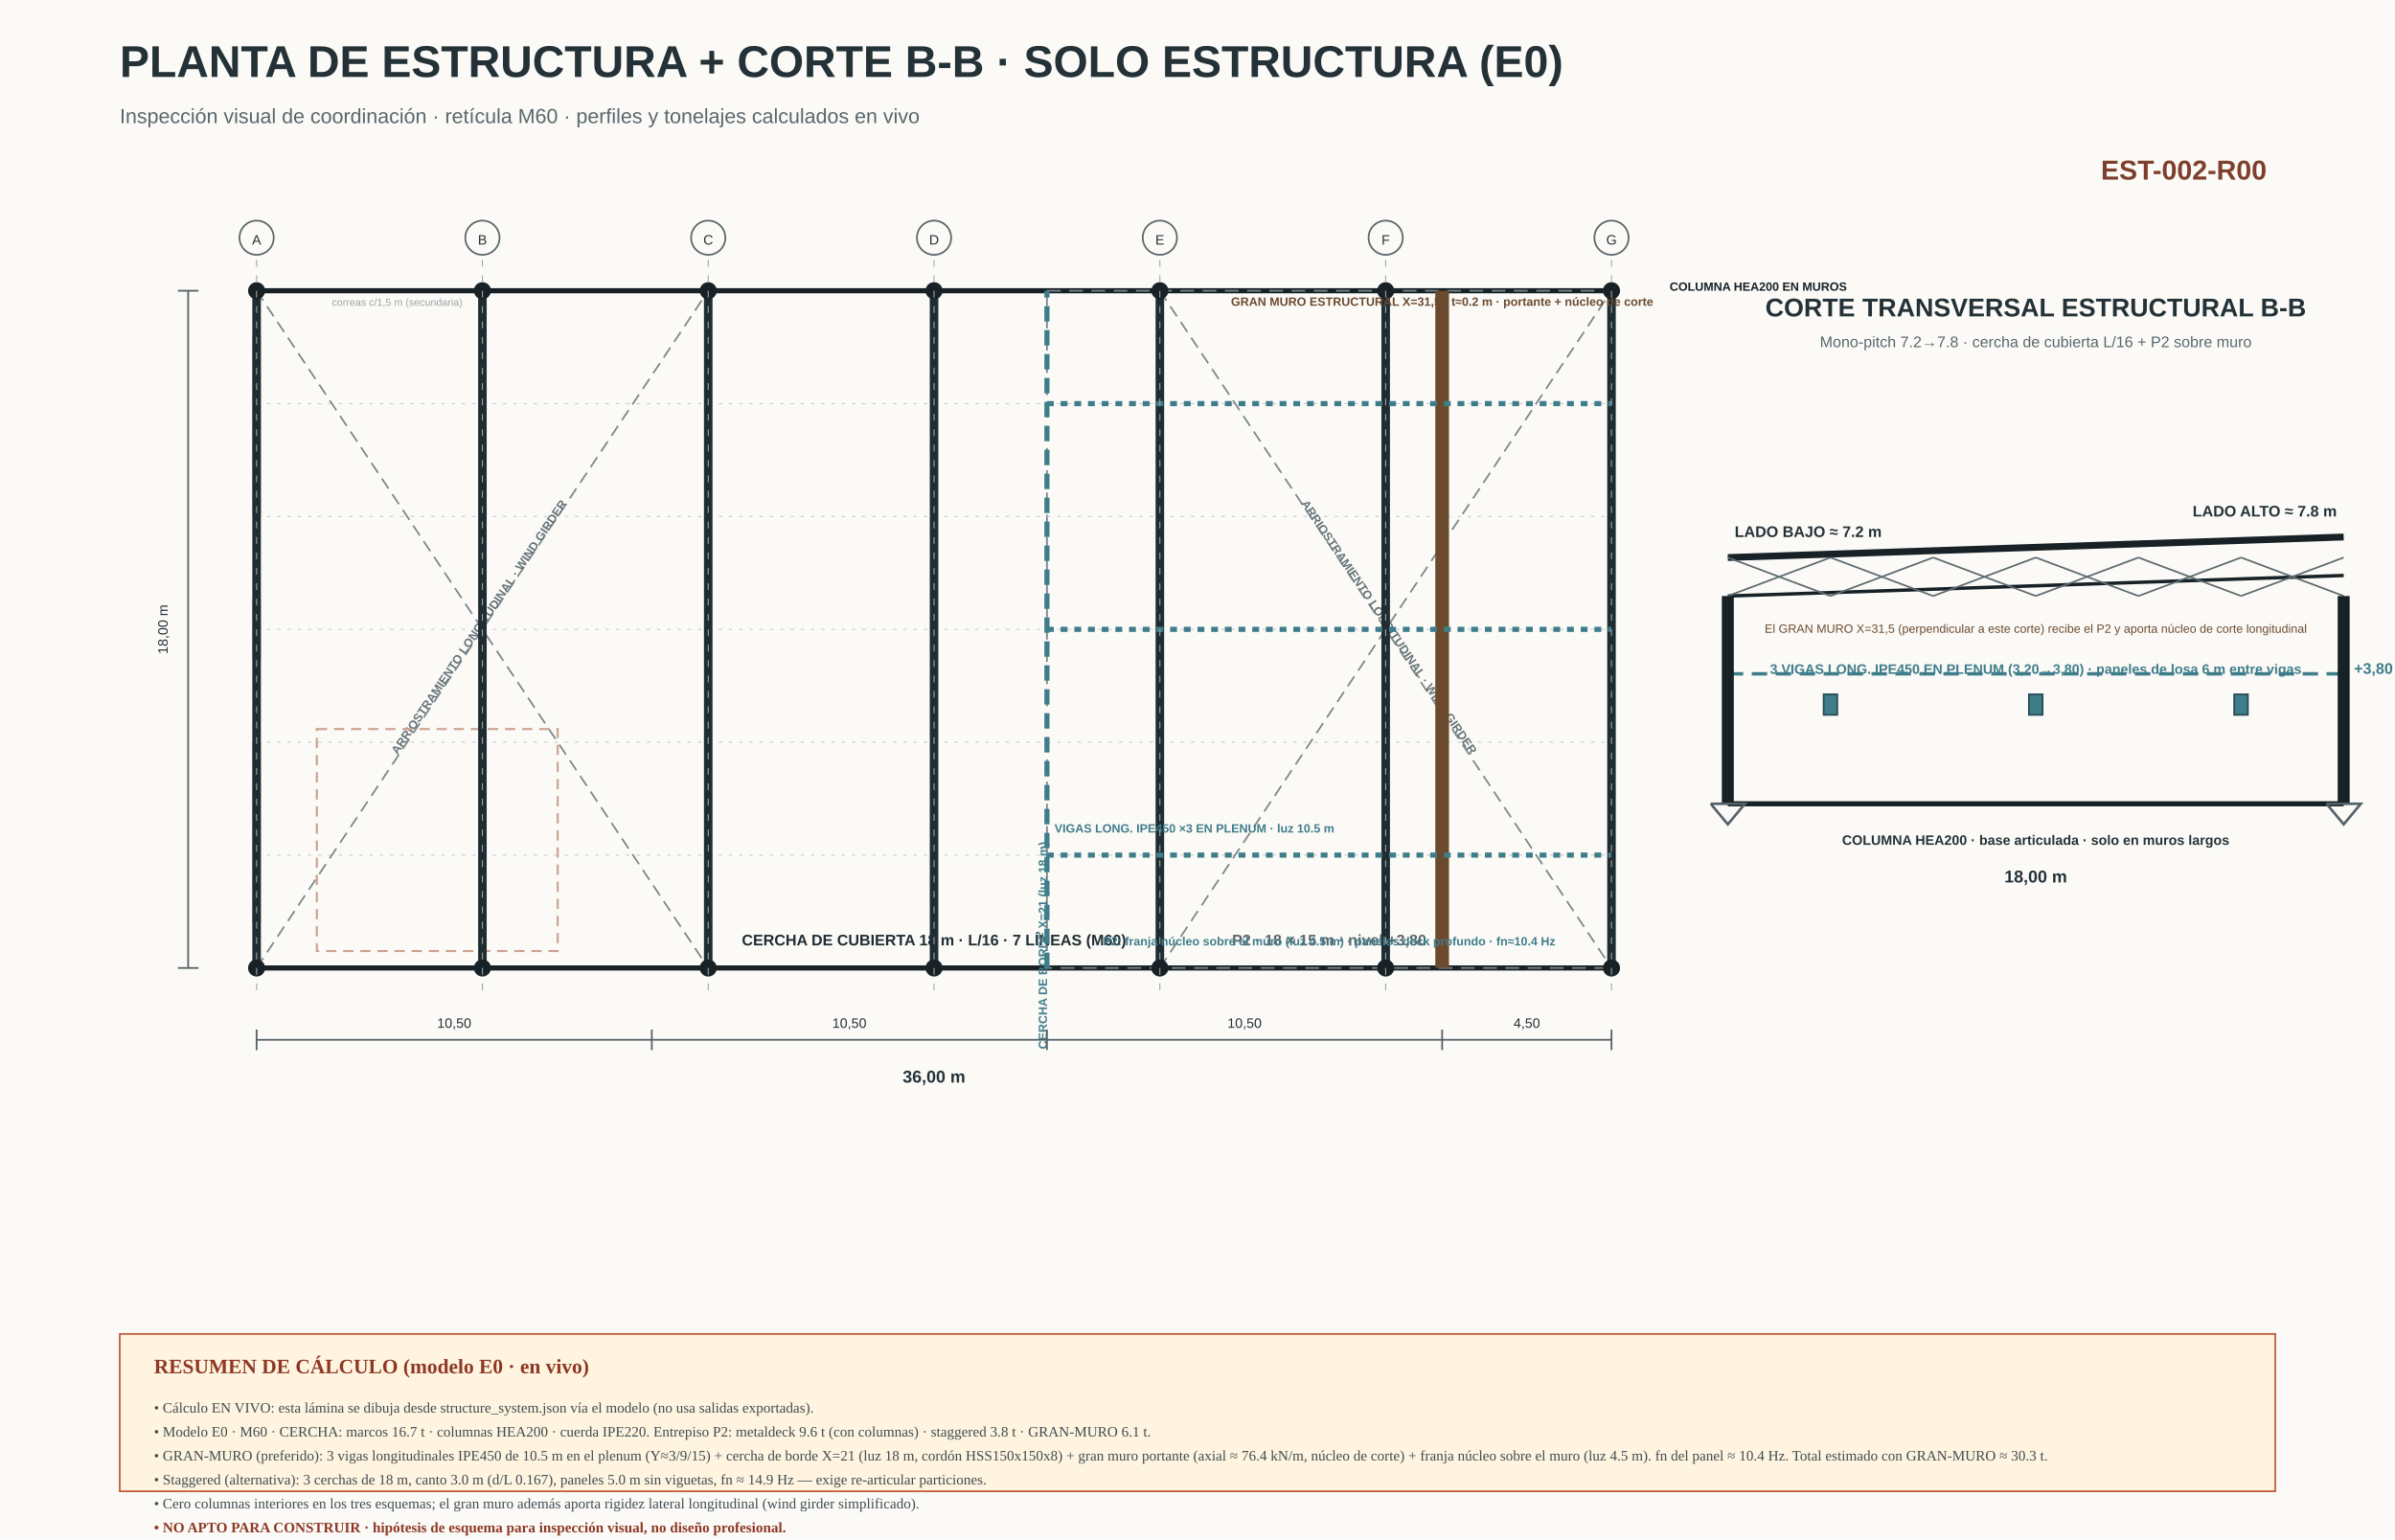
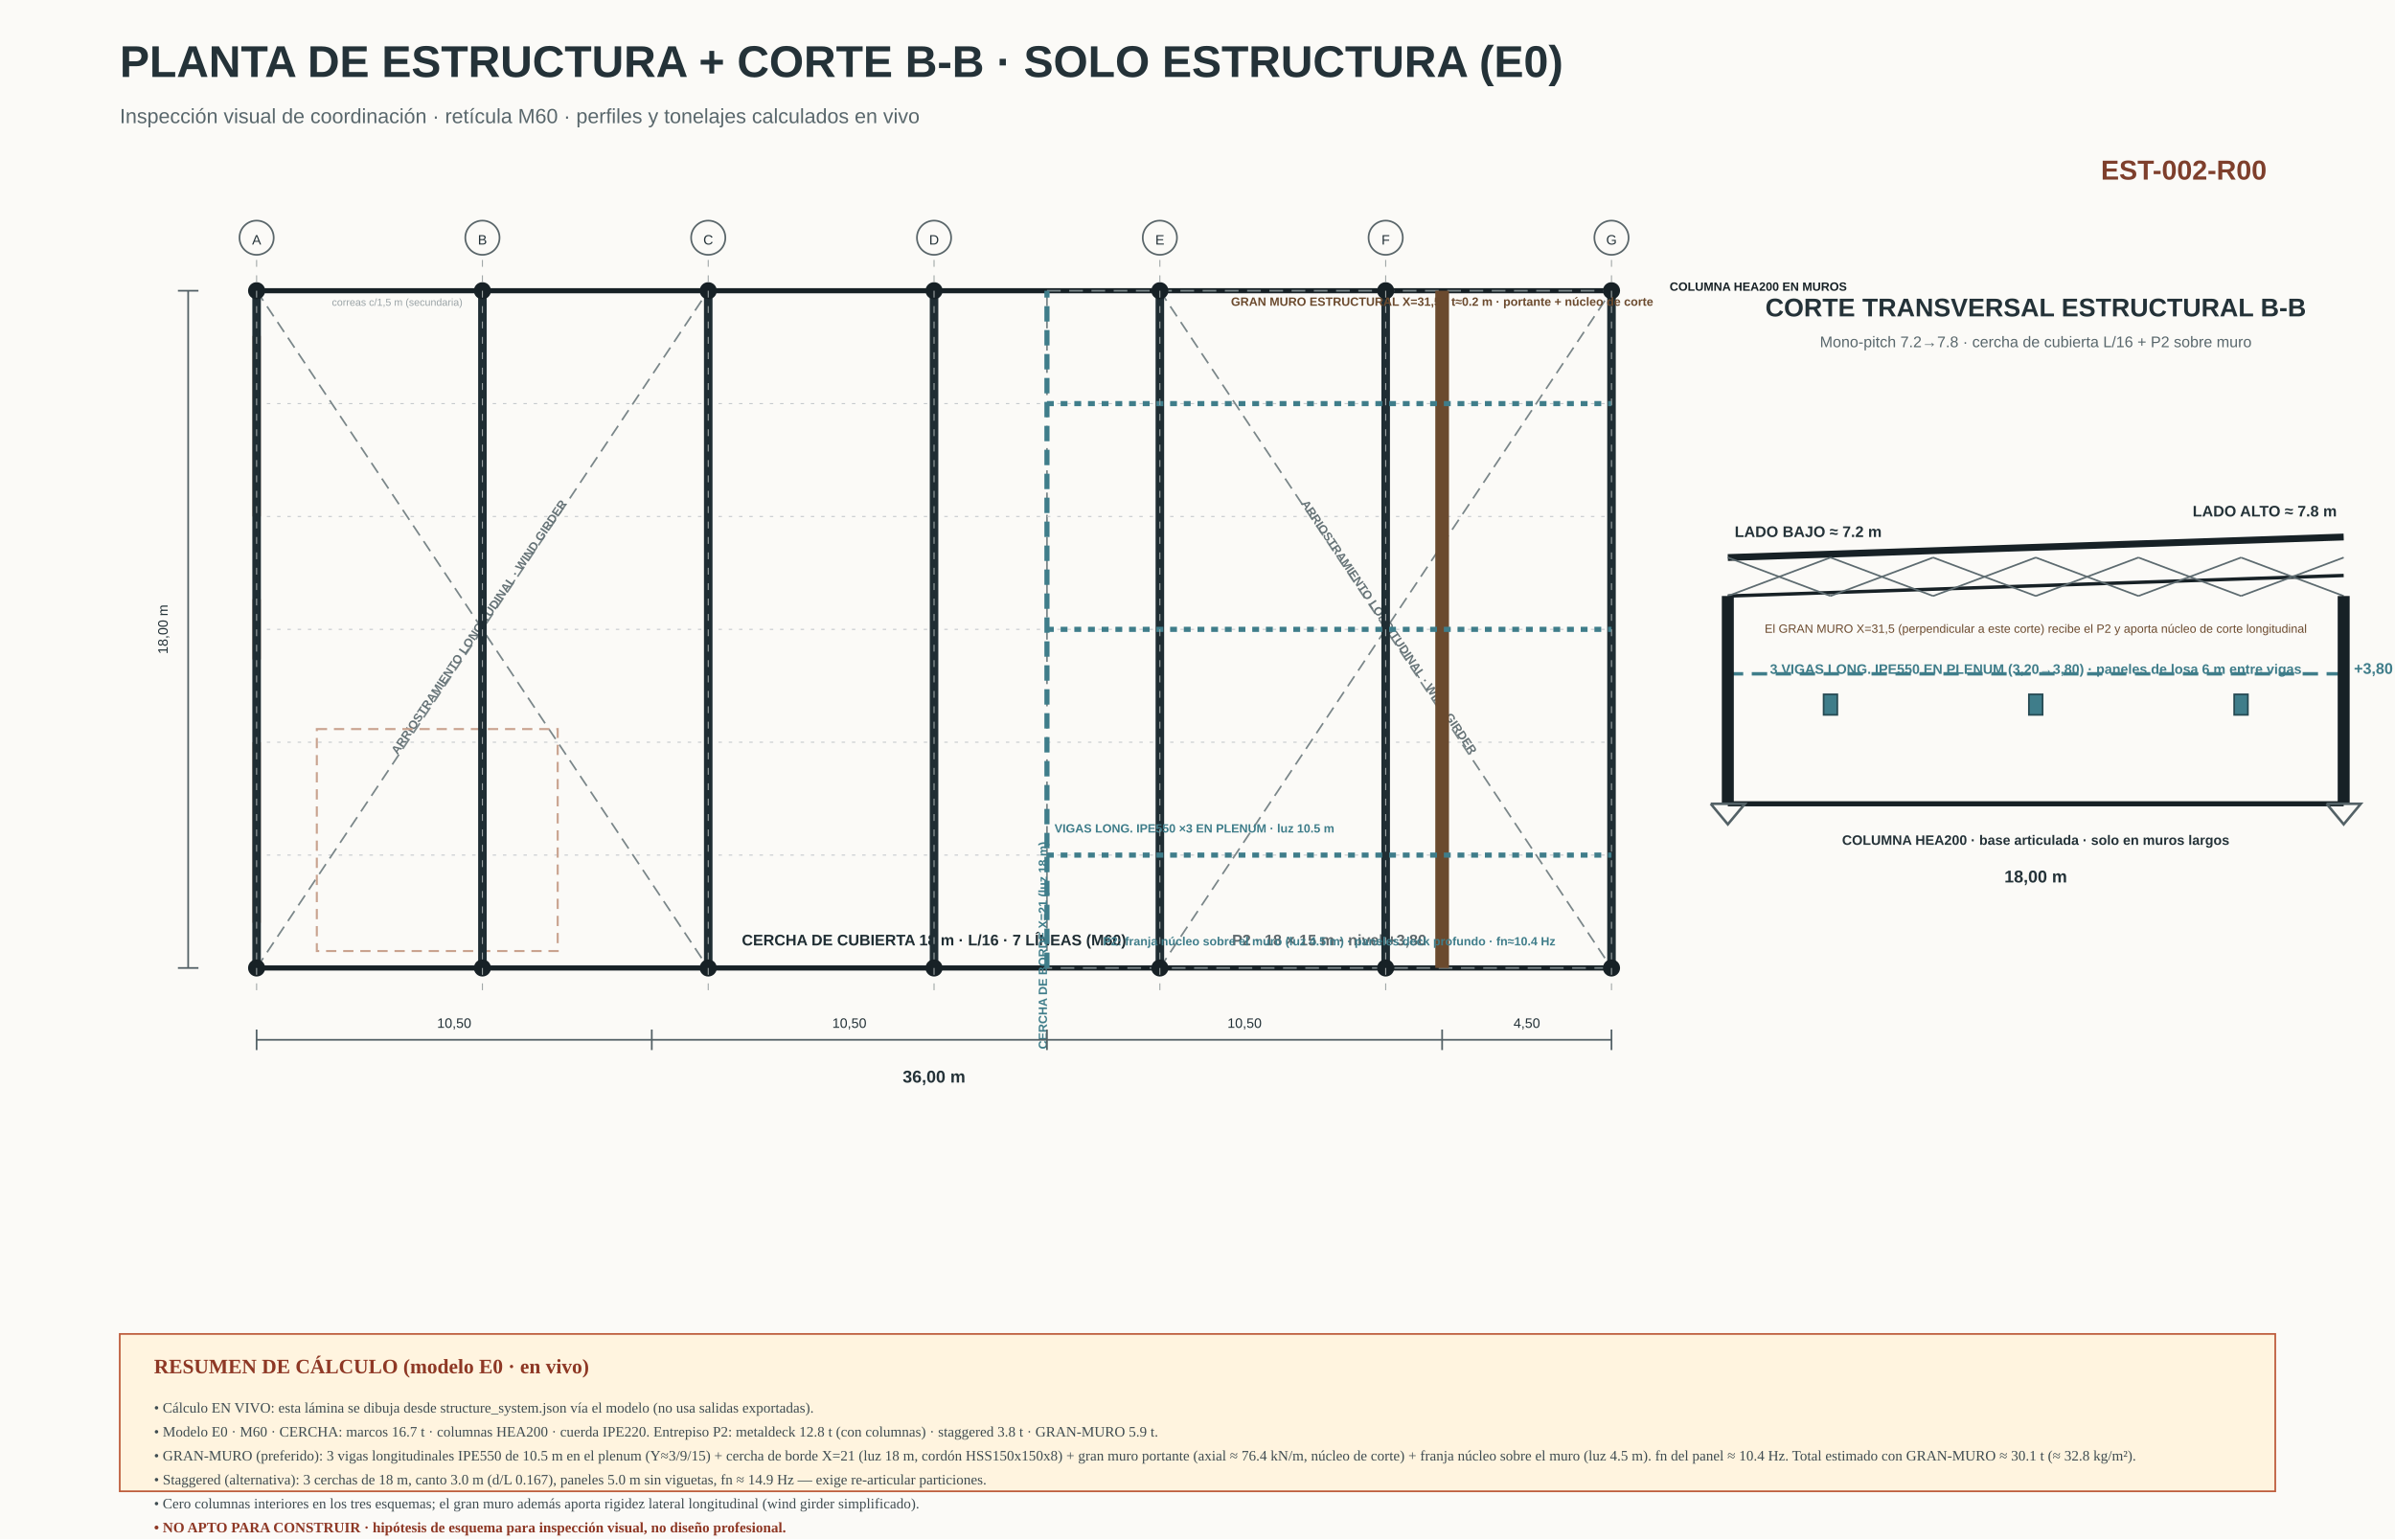
<svg xmlns="http://www.w3.org/2000/svg" width="1400" height="900" viewBox="0 0 1400 900">
  <rect width="1400" height="900" fill="#fbfaf7" />
  <g font-family="Arial">
    <text x="70" y="45" font-size="26" text-anchor="start" font-weight="700" fill="#243238">PLANTA DE ESTRUCTURA + CORTE B-B · SOLO ESTRUCTURA (E0)</text>
    <text x="70" y="72" font-size="12" text-anchor="start" font-weight="400" fill="#59676c">Inspección visual de coordinación · retícula M60 · perfiles y tonelajes calculados en vivo</text>
    <text x="1325" y="105" font-size="16" text-anchor="end" font-weight="700" fill="#7e3f2c">EST-002-R00</text>
  </g>
  <g font-family="Arial" fill="#20292e">
    <rect x="150.0" y="170.0" width="792.0" height="396.0" fill="none" stroke="#172126" stroke-width="3" />
    <rect x="612.0" y="170.0" width="330.0" height="396.0" fill="none" stroke="#7a8689" stroke-width="1" stroke-dasharray="8 5" />
    <text x="777.0" y="552.8" font-size="9" text-anchor="middle" font-weight="700" fill="#5c676b">P2 · 18 × 15 m · nivel +3,80</text>
    <line x1="150.0" y1="500.0" x2="942.0" y2="500.0" stroke="#c3c8cb" stroke-width="0.6" stroke-dasharray="2 4" />
    <line x1="150.0" y1="434.0" x2="942.0" y2="434.0" stroke="#c3c8cb" stroke-width="0.6" stroke-dasharray="2 4" />
    <line x1="150.0" y1="368.0" x2="942.0" y2="368.0" stroke="#c3c8cb" stroke-width="0.6" stroke-dasharray="2 4" />
    <line x1="150.0" y1="302.0" x2="942.0" y2="302.0" stroke="#c3c8cb" stroke-width="0.6" stroke-dasharray="2 4" />
    <line x1="150.0" y1="236.0" x2="942.0" y2="236.0" stroke="#c3c8cb" stroke-width="0.6" stroke-dasharray="2 4" />
    <text x="194.0" y="178.8" font-size="6" text-anchor="start" font-weight="400" fill="#9aa3a6">correas c/1,5 m (secundaria)</text>
    <line x1="150.0" y1="566.0" x2="414.0" y2="170.0" stroke="#7a8689" stroke-width="1.0" stroke-dasharray="7 4" />
    <line x1="150.0" y1="170.0" x2="414.0" y2="566.0" stroke="#7a8689" stroke-width="1.0" stroke-dasharray="7 4" />
    <line x1="678.0" y1="566.0" x2="942.0" y2="170.0" stroke="#7a8689" stroke-width="1.0" stroke-dasharray="7 4" />
    <line x1="678.0" y1="170.0" x2="942.0" y2="566.0" stroke="#7a8689" stroke-width="1.0" stroke-dasharray="7 4" />
    <text x="282.0" y="368.0" font-size="7" text-anchor="middle" font-weight="700" fill="#667377" transform="rotate(-56 282.0 368.0)">ARRIOSTRAMIENTO LONGITUDINAL · WIND GIRDER</text>
    <text x="810.0" y="368.0" font-size="7" text-anchor="middle" font-weight="700" fill="#667377" transform="rotate(56 810.0 368.0)">ARRIOSTRAMIENTO LONGITUDINAL · WIND GIRDER</text>
    <line x1="150.0" y1="539.6" x2="150.0" y2="434.0" stroke="#c9a38f" stroke-width="5" />
    <line x1="150.0" y1="385.6" x2="150.0" y2="350.4" stroke="#c9a38f" stroke-width="5" />
    <line x1="150.0" y1="302.0" x2="150.0" y2="196.4" stroke="#c9a38f" stroke-width="5" />
    <rect x="185.2" y="426.3" width="140.8" height="129.8" fill="none" stroke="#c9a38f" stroke-width="1.2" stroke-dasharray="6 4" />
    <line x1="150.0" y1="566.0" x2="150.0" y2="170.0" stroke="#1f2d33" stroke-width="5" />
    <line x1="282.0" y1="566.0" x2="282.0" y2="170.0" stroke="#1f2d33" stroke-width="5" />
    <line x1="414.0" y1="566.0" x2="414.0" y2="170.0" stroke="#1f2d33" stroke-width="5" />
    <line x1="546.0" y1="566.0" x2="546.0" y2="170.0" stroke="#1f2d33" stroke-width="5" />
    <line x1="678.0" y1="566.0" x2="678.0" y2="170.0" stroke="#1f2d33" stroke-width="5" />
    <line x1="810.0" y1="566.0" x2="810.0" y2="170.0" stroke="#1f2d33" stroke-width="5" />
    <line x1="942.0" y1="566.0" x2="942.0" y2="170.0" stroke="#1f2d33" stroke-width="5" />
    <text x="546.0" y="552.8" font-size="9" text-anchor="middle" font-weight="700" fill="#1f2d33">CERCHA DE CUBIERTA 18 m · L/16 · 7 LÍNEAS (M60)</text>
    <circle cx="150.0" cy="566.0" r="5" fill="#172126" />
    <circle cx="150.0" cy="170.0" r="5" fill="#172126" />
    <circle cx="282.0" cy="566.0" r="5" fill="#172126" />
    <circle cx="282.0" cy="170.0" r="5" fill="#172126" />
    <circle cx="414.0" cy="566.0" r="5" fill="#172126" />
    <circle cx="414.0" cy="170.0" r="5" fill="#172126" />
    <circle cx="546.0" cy="566.0" r="5" fill="#172126" />
    <circle cx="546.0" cy="170.0" r="5" fill="#172126" />
    <circle cx="678.0" cy="566.0" r="5" fill="#172126" />
    <circle cx="678.0" cy="170.0" r="5" fill="#172126" />
    <circle cx="810.0" cy="566.0" r="5" fill="#172126" />
    <circle cx="810.0" cy="170.0" r="5" fill="#172126" />
    <circle cx="942.0" cy="566.0" r="5" fill="#172126" />
    <circle cx="942.0" cy="170.0" r="5" fill="#172126" />
    <text x="976.0" y="170.0" font-size="7" text-anchor="start" font-weight="700" fill="#172126">COLUMNA HEA200 EN MUROS</text>
    <line x1="843.0" y1="566.0" x2="843.0" y2="170.0" stroke="#6b4a2e" stroke-width="8" />
    <text x="843.0" y="178.8" font-size="7" text-anchor="middle" font-weight="700" fill="#6b4a2e">GRAN MURO ESTRUCTURAL X=31,5 · t≈0.2 m · portante + núcleo de corte</text>
    <line x1="612.0" y1="566.0" x2="612.0" y2="170.0" stroke="#3f7d8a" stroke-width="3" stroke-dasharray="9 5" />
    <text x="612.0" y="552.8" font-size="7" text-anchor="middle" font-weight="700" fill="#3f7d8a" transform="rotate(-90 612.0 552.8)">CERCHA DE BORDE X=21 (luz 18 m)</text>
    <line x1="612.0" y1="500.0" x2="942.0" y2="500.0" stroke="#3f7d8a" stroke-width="3" stroke-dasharray="4 4" />
    <line x1="612.0" y1="368.0" x2="942.0" y2="368.0" stroke="#3f7d8a" stroke-width="3" stroke-dasharray="4 4" />
    <line x1="612.0" y1="236.0" x2="942.0" y2="236.0" stroke="#3f7d8a" stroke-width="3" stroke-dasharray="4 4" />
-     <text x="616.4" y="486.8" font-size="7" text-anchor="start" font-weight="700" fill="#3f7d8a">VIGAS LONG. IPE450 ×3 EN PLENUM · luz 10.5 m</text>
+     <text x="616.4" y="486.8" font-size="7" text-anchor="start" font-weight="700" fill="#3f7d8a">VIGAS LONG. IPE550 ×3 EN PLENUM · luz 10.5 m</text>
    <text x="777.0" y="552.8" font-size="7" text-anchor="middle" font-weight="700" fill="#3f7d8a">P2: franja núcleo sobre el muro (luz 4.5 m) · paneles deck profundo · fn≈10.4 Hz</text>
    <line x1="150.0" y1="152.0" x2="150.0" y2="584.0" stroke="#9ea5a5" stroke-width="0.6" stroke-dasharray="4 5" />
    <circle cx="150.0" cy="139.0" r="10" fill="#fbfaf7" stroke="#5a666a" />
    <text x="150.0" y="143.0" font-size="8" text-anchor="middle" font-weight="400" fill="#243238">A</text>
    <line x1="282.0" y1="152.0" x2="282.0" y2="584.0" stroke="#9ea5a5" stroke-width="0.6" stroke-dasharray="4 5" />
    <circle cx="282.0" cy="139.0" r="10" fill="#fbfaf7" stroke="#5a666a" />
    <text x="282.0" y="143.0" font-size="8" text-anchor="middle" font-weight="400" fill="#243238">B</text>
    <line x1="414.0" y1="152.0" x2="414.0" y2="584.0" stroke="#9ea5a5" stroke-width="0.6" stroke-dasharray="4 5" />
    <circle cx="414.0" cy="139.0" r="10" fill="#fbfaf7" stroke="#5a666a" />
    <text x="414.0" y="143.0" font-size="8" text-anchor="middle" font-weight="400" fill="#243238">C</text>
    <line x1="546.0" y1="152.0" x2="546.0" y2="584.0" stroke="#9ea5a5" stroke-width="0.6" stroke-dasharray="4 5" />
    <circle cx="546.0" cy="139.0" r="10" fill="#fbfaf7" stroke="#5a666a" />
    <text x="546.0" y="143.0" font-size="8" text-anchor="middle" font-weight="400" fill="#243238">D</text>
    <line x1="678.0" y1="152.0" x2="678.0" y2="584.0" stroke="#9ea5a5" stroke-width="0.6" stroke-dasharray="4 5" />
    <circle cx="678.0" cy="139.0" r="10" fill="#fbfaf7" stroke="#5a666a" />
    <text x="678.0" y="143.0" font-size="8" text-anchor="middle" font-weight="400" fill="#243238">E</text>
    <line x1="810.0" y1="152.0" x2="810.0" y2="584.0" stroke="#9ea5a5" stroke-width="0.6" stroke-dasharray="4 5" />
    <circle cx="810.0" cy="139.0" r="10" fill="#fbfaf7" stroke="#5a666a" />
    <text x="810.0" y="143.0" font-size="8" text-anchor="middle" font-weight="400" fill="#243238">F</text>
    <line x1="942.0" y1="152.0" x2="942.0" y2="584.0" stroke="#9ea5a5" stroke-width="0.6" stroke-dasharray="4 5" />
    <circle cx="942.0" cy="139.0" r="10" fill="#fbfaf7" stroke="#5a666a" />
    <text x="942.0" y="143.0" font-size="8" text-anchor="middle" font-weight="400" fill="#243238">G</text>
    <line x1="150.0" y1="608.0" x2="942.0" y2="608.0" stroke="#536166" stroke-width="1.0" />
    <line x1="150.0" y1="602.0" x2="150.0" y2="614.0" stroke="#536166" stroke-width="1.0" />
    <line x1="381.0" y1="602.0" x2="381.0" y2="614.0" stroke="#536166" stroke-width="1.0" />
    <line x1="612.0" y1="602.0" x2="612.0" y2="614.0" stroke="#536166" stroke-width="1.0" />
    <line x1="843.0" y1="602.0" x2="843.0" y2="614.0" stroke="#536166" stroke-width="1.0" />
    <line x1="942.0" y1="602.0" x2="942.0" y2="614.0" stroke="#536166" stroke-width="1.0" />
    <text x="265.5" y="601.0" font-size="8" text-anchor="middle" font-weight="400" fill="#243238">10,50</text>
    <text x="496.5" y="601.0" font-size="8" text-anchor="middle" font-weight="400" fill="#243238">10,50</text>
    <text x="727.5" y="601.0" font-size="8" text-anchor="middle" font-weight="400" fill="#243238">10,50</text>
    <text x="892.5" y="601.0" font-size="8" text-anchor="middle" font-weight="400" fill="#243238">4,50</text>
    <text x="546.0" y="633.0" font-size="10" text-anchor="middle" font-weight="700" fill="#243238">36,00 m</text>
    <line x1="110.0" y1="566.0" x2="110.0" y2="170.0" stroke="#536166" stroke-width="1.0" />
    <line x1="104.0" y1="566.0" x2="116.0" y2="566.0" stroke="#536166" stroke-width="1.0" />
    <line x1="104.0" y1="170.0" x2="116.0" y2="170.0" stroke="#536166" stroke-width="1.0" />
    <text x="98.0" y="368.0" font-size="8" text-anchor="middle" font-weight="400" fill="#243238" transform="rotate(-90 98.0 368.0)">18,00 m</text>
    <text x="1190.0" y="185" font-size="15" text-anchor="middle" font-weight="700" fill="#243238">CORTE TRANSVERSAL ESTRUCTURAL B-B</text>
    <text x="1190.0" y="203" font-size="9" text-anchor="middle" font-weight="400" fill="#59676c">Mono-pitch 7.2→7.8 · cercha de cubierta L/16 + P2 sobre muro</text>
    <line x1="1010.0" y1="470.0" x2="1370.0" y2="470.0" stroke="#172126" stroke-width="3" />
    <line x1="1010.0" y1="394.0" x2="1370.0" y2="394.0" stroke="#3f7d8a" stroke-width="2" stroke-dasharray="9 5" />
    <text x="1376.0" y="394.0" font-size="9" text-anchor="start" font-weight="700" fill="#3f7d8a">+3,80</text>
    <rect x="1066.0" y="406.0" width="8" height="12.0" fill="#3f7d8a" stroke="#274a53" stroke-width="1" />
    <rect x="1186.0" y="406.0" width="8" height="12.0" fill="#3f7d8a" stroke="#274a53" stroke-width="1" />
    <rect x="1306.0" y="406.0" width="8" height="12.0" fill="#3f7d8a" stroke="#274a53" stroke-width="1" />
-     <text x="1190.0" y="394.0" font-size="8" text-anchor="middle" font-weight="700" fill="#3f7d8a">3 VIGAS LONG. IPE450 EN PLENUM (3,20→3,80) · paneles de losa 6 m entre vigas</text>
+     <text x="1190.0" y="394.0" font-size="8" text-anchor="middle" font-weight="700" fill="#3f7d8a">3 VIGAS LONG. IPE550 EN PLENUM (3,20→3,80) · paneles de losa 6 m entre vigas</text>
    <text x="1190.0" y="370.0" font-size="7" text-anchor="middle" font-weight="400" fill="#6b4a2e">El GRAN MURO X=31,5 (perpendicular a este corte) recibe el P2 y aporta núcleo de corte longitudinal</text>
    <line x1="1010.0" y1="326.0" x2="1370.0" y2="314.0" stroke="#172126" stroke-width="4" />
    <line x1="1010.0" y1="348.5" x2="1370.0" y2="336.5" stroke="#172126" stroke-width="2" />
    <line x1="1010.0" y1="348.5" x2="1070.0" y2="326.0" stroke="#5d6b70" stroke-width="1.0" />
    <line x1="1010.0" y1="326.0" x2="1070.0" y2="348.5" stroke="#5d6b70" stroke-width="1.0" />
    <line x1="1070.0" y1="348.5" x2="1130.0" y2="326.0" stroke="#5d6b70" stroke-width="1.0" />
    <line x1="1070.0" y1="326.0" x2="1130.0" y2="348.5" stroke="#5d6b70" stroke-width="1.0" />
    <line x1="1130.0" y1="348.5" x2="1190.0" y2="326.0" stroke="#5d6b70" stroke-width="1.0" />
    <line x1="1130.0" y1="326.0" x2="1190.0" y2="348.5" stroke="#5d6b70" stroke-width="1.0" />
    <line x1="1190.0" y1="348.5" x2="1250.0" y2="326.0" stroke="#5d6b70" stroke-width="1.0" />
    <line x1="1190.0" y1="326.0" x2="1250.0" y2="348.5" stroke="#5d6b70" stroke-width="1.0" />
    <line x1="1250.0" y1="348.5" x2="1310.0" y2="326.0" stroke="#5d6b70" stroke-width="1.0" />
    <line x1="1250.0" y1="326.0" x2="1310.0" y2="348.5" stroke="#5d6b70" stroke-width="1.0" />
    <line x1="1310.0" y1="348.5" x2="1370.0" y2="326.0" stroke="#5d6b70" stroke-width="1.0" />
    <line x1="1310.0" y1="326.0" x2="1370.0" y2="348.5" stroke="#5d6b70" stroke-width="1.0" />
    <text x="1014.0" y="314.0" font-size="9" text-anchor="start" font-weight="700" fill="#243238">LADO BAJO ≈ 7.2 m</text>
    <text x="1366.0" y="302.0" font-size="9" text-anchor="end" font-weight="700" fill="#243238">LADO ALTO ≈ 7.8 m</text>
    <line x1="1010.0" y1="470.0" x2="1010.0" y2="348.5" stroke="#172126" stroke-width="7" />
    <polyline points="1000.0,470.0 1020.0,470.0 1010.0,482.0 1000.0,470.0" fill="none" stroke="#536166" stroke-width="1.5" />
    <line x1="1370.0" y1="470.0" x2="1370.0" y2="348.5" stroke="#172126" stroke-width="7" />
    <polyline points="1360.0,470.0 1380.0,470.0 1370.0,482.0 1360.0,470.0" fill="none" stroke="#536166" stroke-width="1.5" />
    <text x="1190.0" y="494.0" font-size="8" text-anchor="middle" font-weight="700" fill="#243238">COLUMNA HEA200 · base articulada · solo en muros largos</text>
    <text x="1190.0" y="516.0" font-size="10" text-anchor="middle" font-weight="700" fill="#243238">18,00 m</text>
  </g>
  <rect x="70" y="780" width="1260" height="92" fill="#fff4df" stroke="#bd5c3c" stroke-width="1" />
  <text x="90" y="803" font-size="12" text-anchor="start" font-weight="700" fill="#8e3825">RESUMEN DE CÁLCULO (modelo E0 · en vivo)</text>
  <text x="90" y="826" font-size="8.5" text-anchor="start" font-weight="400" fill="#3f4c51">• Cálculo EN VIVO: esta lámina se dibuja desde structure_system.json vía el modelo (no usa salidas exportadas).</text>
-   <text x="90" y="840" font-size="8.5" text-anchor="start" font-weight="400" fill="#3f4c51">• Modelo E0 · M60 · CERCHA: marcos 16.7 t · columnas HEA200 · cuerda IPE220. Entrepiso P2: metaldeck 9.6 t (con columnas) · staggered 3.8 t · GRAN-MURO 6.1 t.</text>
-   <text x="90" y="854" font-size="8.5" text-anchor="start" font-weight="400" fill="#3f4c51">• GRAN-MURO (preferido): 3 vigas longitudinales IPE450 de 10.5 m en el plenum (Y≈3/9/15) + cercha de borde X=21 (luz 18 m, cordón HSS150x150x8) + gran muro portante (axial ≈ 76.4 kN/m, núcleo de corte) + franja núcleo sobre el muro (luz 4.5 m). fn del panel ≈ 10.4 Hz. Total estimado con GRAN-MURO ≈ 30.3 t.</text>
+   <text x="90" y="840" font-size="8.5" text-anchor="start" font-weight="400" fill="#3f4c51">• Modelo E0 · M60 · CERCHA: marcos 16.7 t · columnas HEA200 · cuerda IPE220. Entrepiso P2: metaldeck 12.8 t (con columnas) · staggered 3.8 t · GRAN-MURO 5.9 t.</text>
+   <text x="90" y="854" font-size="8.5" text-anchor="start" font-weight="400" fill="#3f4c51">• GRAN-MURO (preferido): 3 vigas longitudinales IPE550 de 10.5 m en el plenum (Y≈3/9/15) + cercha de borde X=21 (luz 18 m, cordón HSS150x150x8) + gran muro portante (axial ≈ 76.4 kN/m, núcleo de corte) + franja núcleo sobre el muro (luz 4.5 m). fn del panel ≈ 10.4 Hz. Total estimado con GRAN-MURO ≈ 30.1 t (≈ 32.8 kg/m²).</text>
  <text x="90" y="868" font-size="8.5" text-anchor="start" font-weight="400" fill="#3f4c51">• Staggered (alternativa): 3 cerchas de 18 m, canto 3.0 m (d/L 0.167), paneles 5.0 m sin viguetas, fn ≈ 14.9 Hz — exige re-articular particiones.</text>
  <text x="90" y="882" font-size="8.5" text-anchor="start" font-weight="400" fill="#3f4c51">• Cero columnas interiores en los tres esquemas; el gran muro además aporta rigidez lateral longitudinal (wind girder simplificado).</text>
  <text x="90" y="896" font-size="8.5" text-anchor="start" font-weight="700" fill="#8e3825">• NO APTO PARA CONSTRUIR · hipótesis de esquema para inspección visual, no diseño profesional.</text>
</svg>
